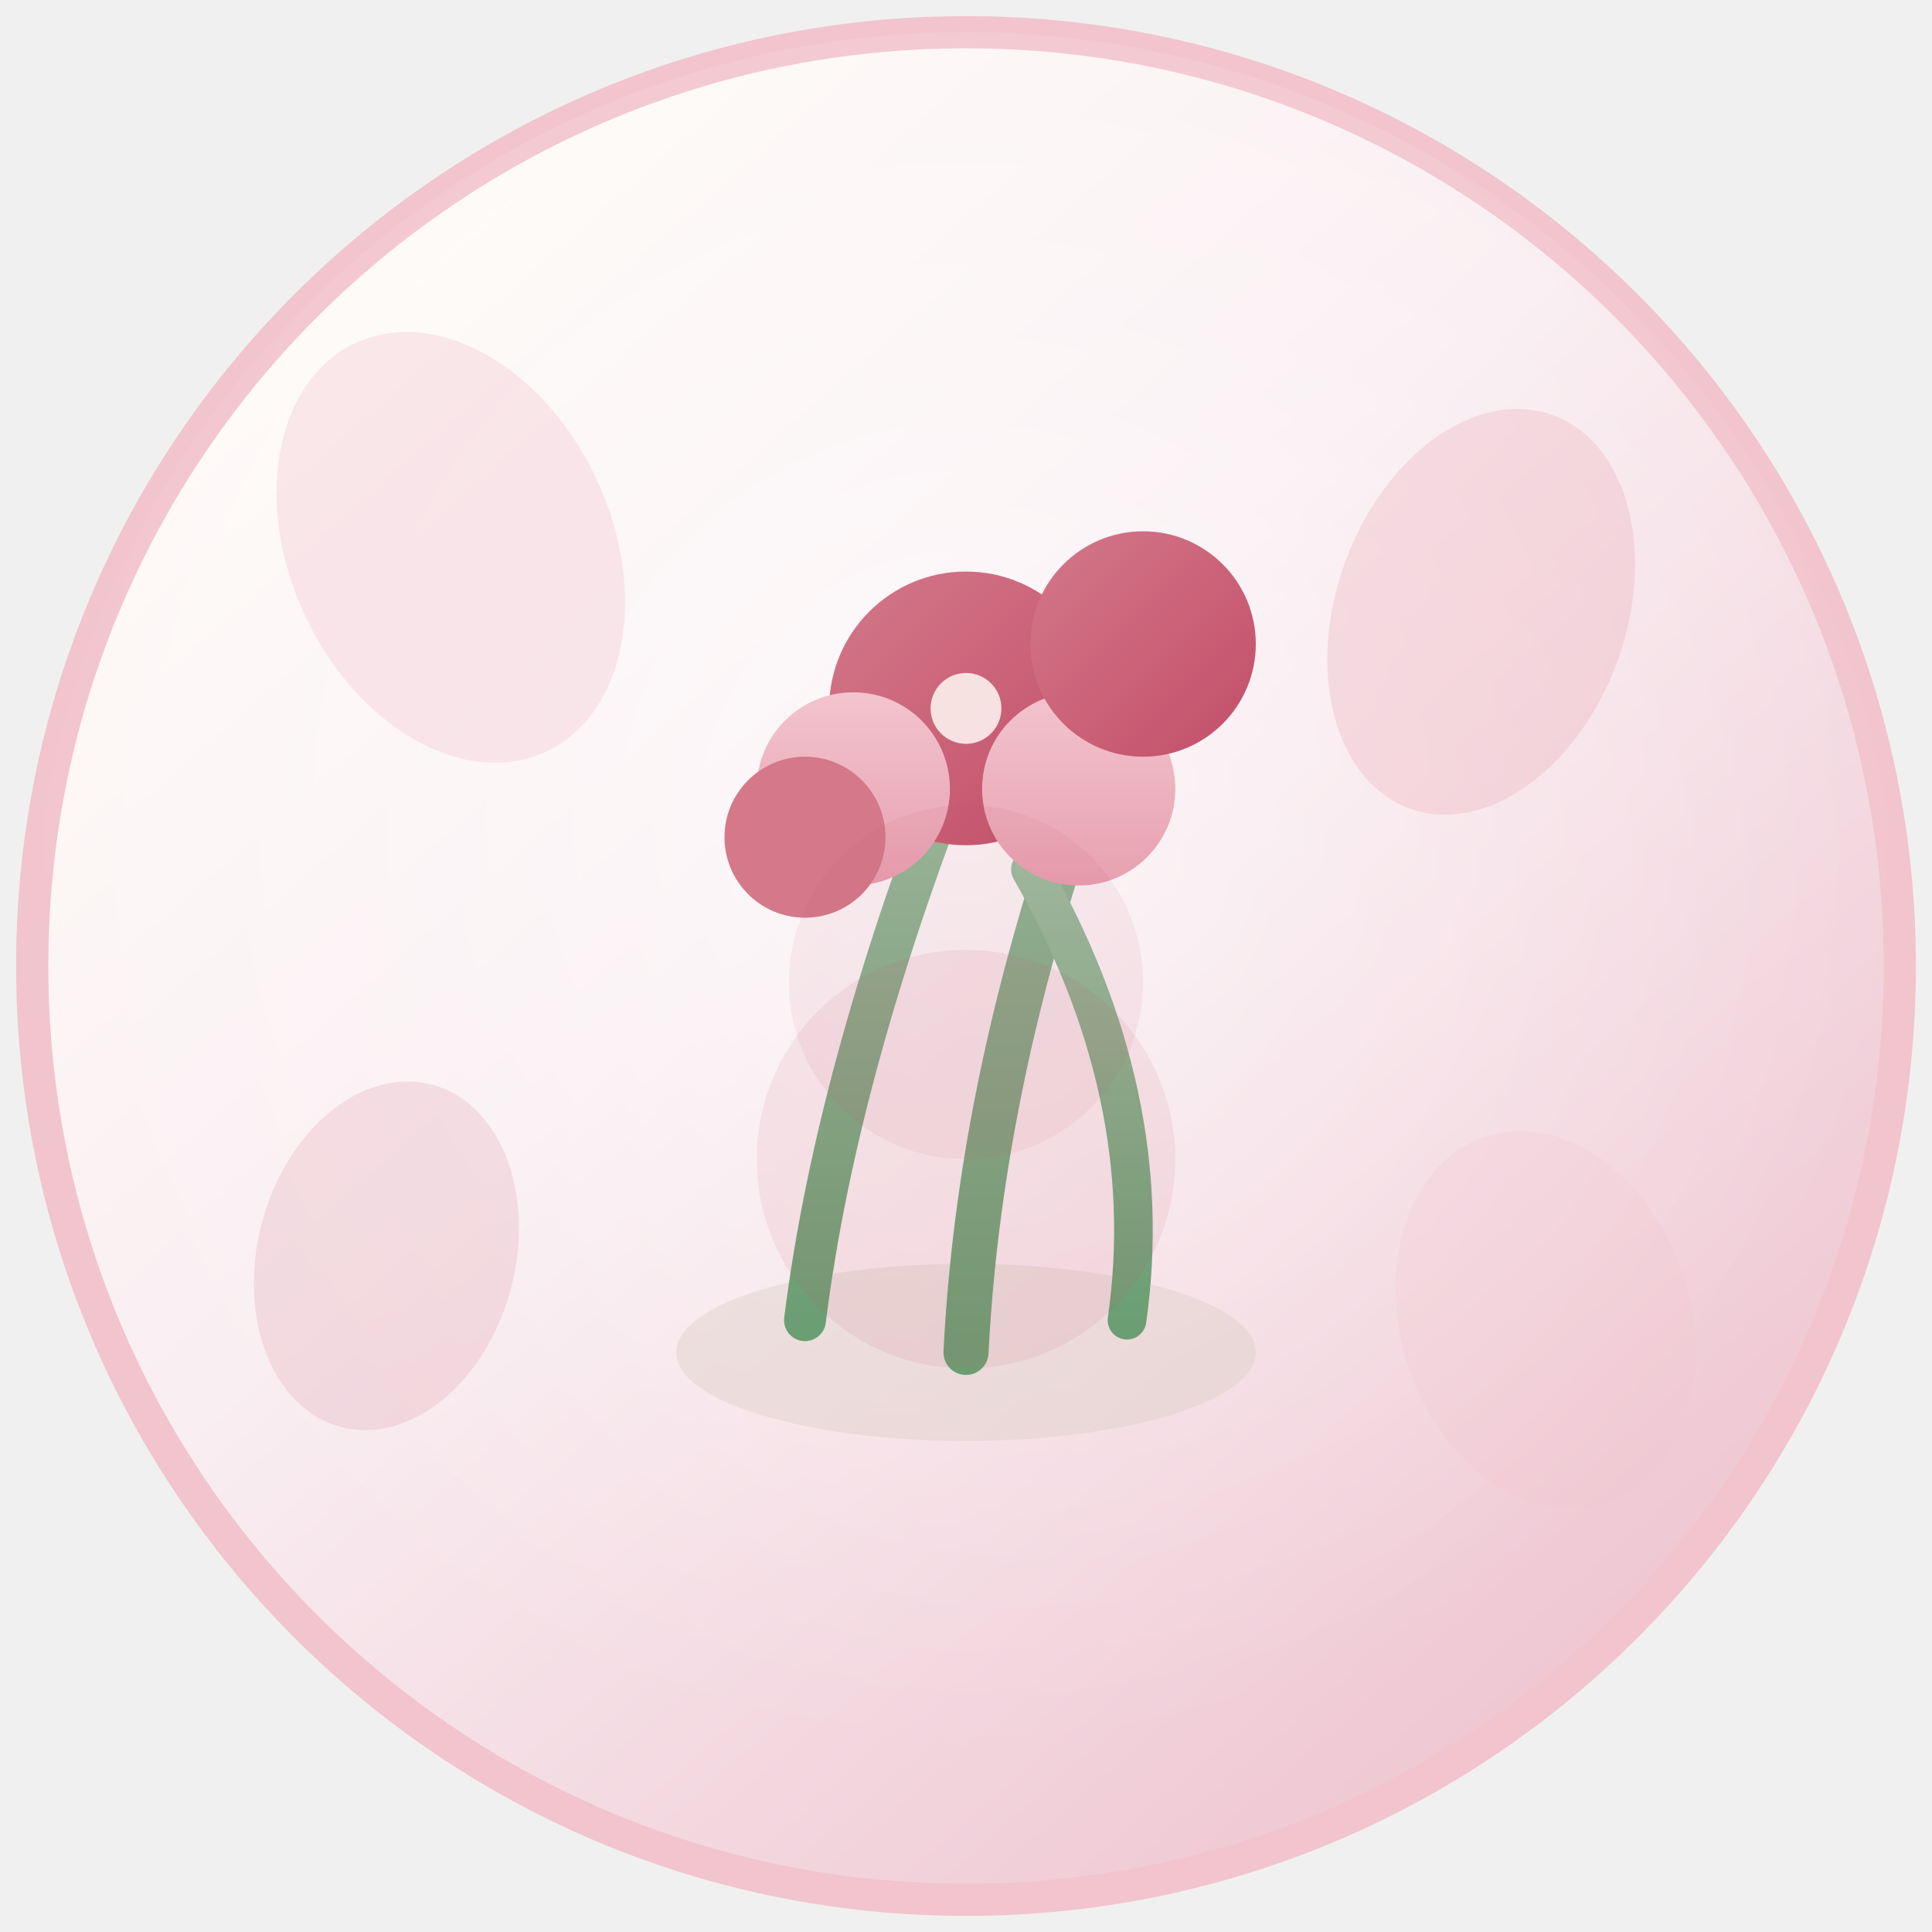
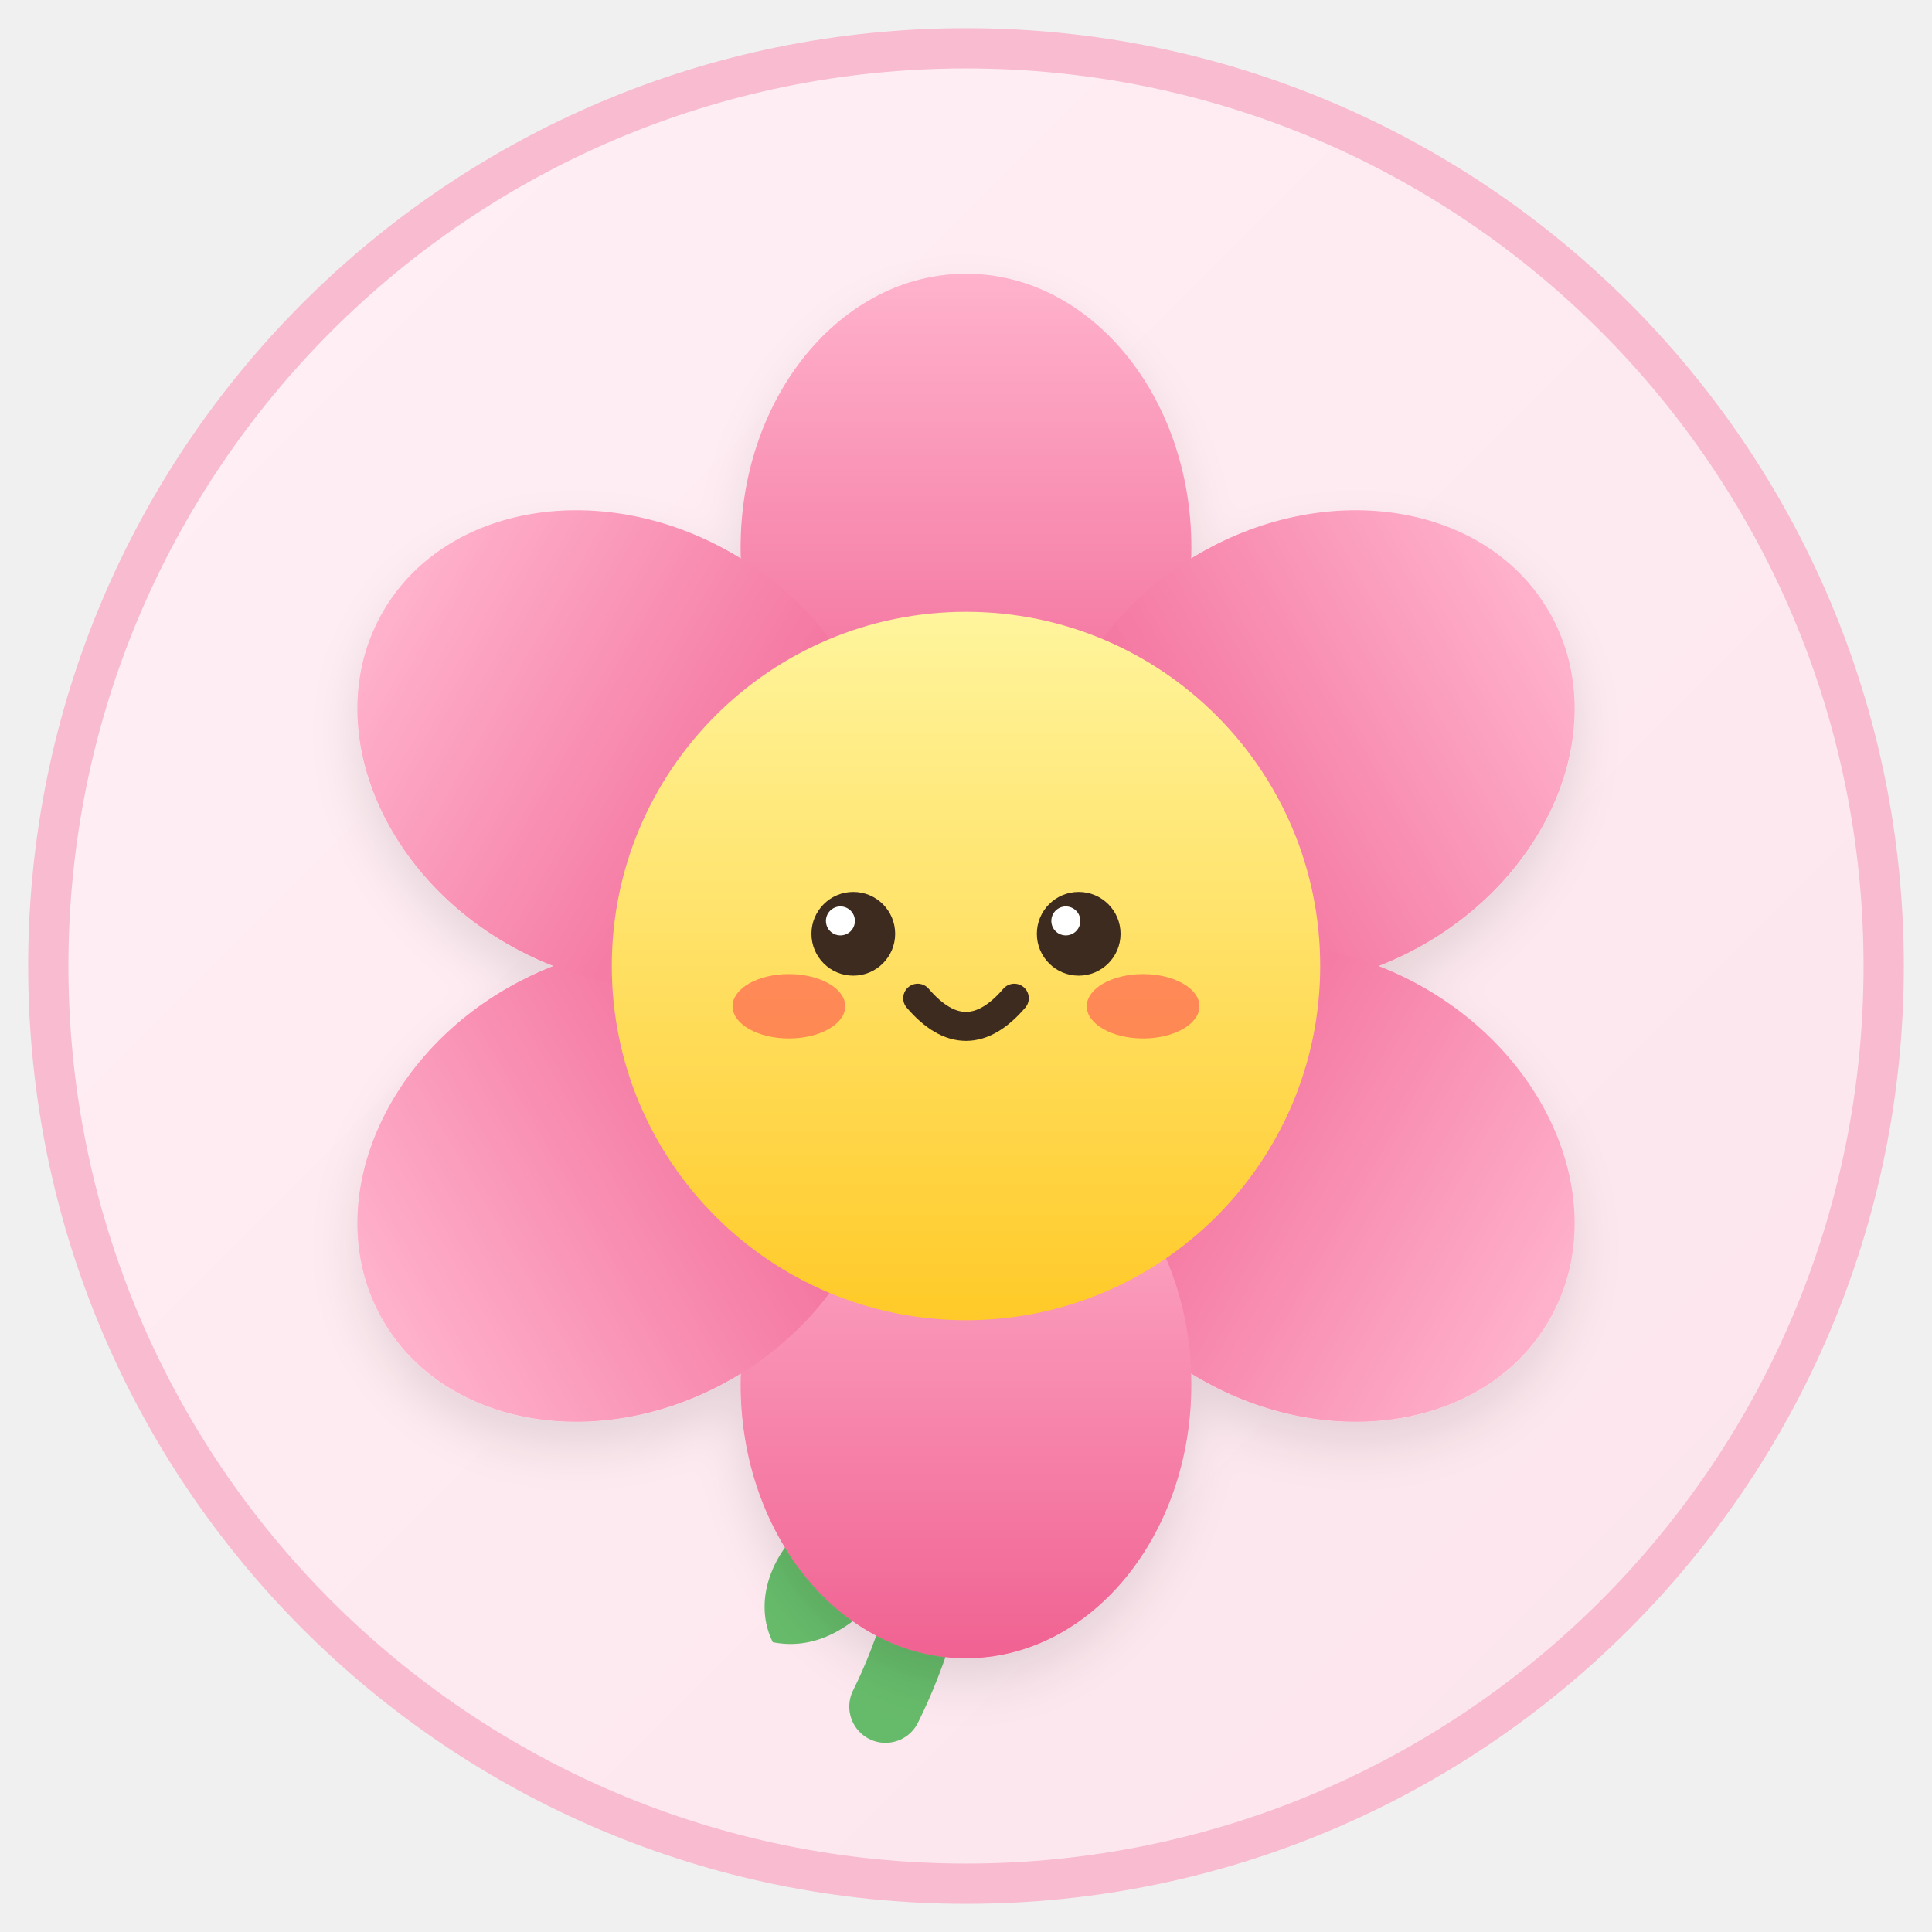
- <svg xmlns="http://www.w3.org/2000/svg" viewBox="0 0 120 120" role="img" aria-label="Default profile">
+ <svg xmlns="http://www.w3.org/2000/svg" viewBox="0 0 120 120" role="img" aria-label="Cute Flower Avatar - Blossom Pink">
  <defs>
-     <linearGradient id="bg" x1="18" y1="12" x2="102" y2="108" gradientUnits="userSpaceOnUse">
-       <stop stop-color="#FFFCF8" />
-       <stop offset="0.42" stop-color="#F9EEF2" />
-       <stop offset="1" stop-color="#EEC4D0" />
+     <linearGradient id="bgGrad_pink" x1="0" y1="0" x2="1" y2="1">
+       <stop offset="0%" stop-color="#FFF0F5" />
+       <stop offset="100%" stop-color="#FCE4EC" />
    </linearGradient>
-     <linearGradient id="rose" x1="0" y1="0" x2="1" y2="1">
-       <stop stop-color="#D4788A" />
-       <stop offset="1" stop-color="#C24E68" />
+     <linearGradient id="petalGrad_pink" x1="0" y1="0" x2="0" y2="1">
+       <stop offset="0%" stop-color="#FFB2CC" />
+       <stop offset="100%" stop-color="#F06292" />
    </linearGradient>
-     <linearGradient id="roseLight" x1="0" y1="0" x2="0" y2="1">
-       <stop stop-color="#F2C4CE" />
-       <stop offset="1" stop-color="#E8A0B0" />
+     <linearGradient id="centerGrad_pink" x1="0" y1="0" x2="0" y2="1">
+       <stop offset="0%" stop-color="#FFF59D" />
+       <stop offset="100%" stop-color="#FFCA28" />
    </linearGradient>
-     <linearGradient id="leaf" x1="0" y1="0" x2="0" y2="1">
-       <stop stop-color="#9BBEA0" />
-       <stop offset="1" stop-color="#6B9E72" />
-     </linearGradient>
-     <radialGradient id="glow" cx="50%" cy="42%" r="50%">
-       <stop stop-color="#FFFFFF" stop-opacity="0.55" />
-       <stop offset="1" stop-color="#FFFFFF" stop-opacity="0" />
-     </radialGradient>
+     <filter id="shadow_pink" x="-10%" y="-10%" width="120%" height="120%">
+       <feDropShadow dx="0" dy="1.5" stdDeviation="1.5" flood-color="#000000" flood-opacity="0.10" />
+     </filter>
  </defs>
-   <circle cx="60" cy="60" r="58" fill="url(#bg)" stroke="#F2C4CE" stroke-width="2" />
-   <circle cx="60" cy="60" r="58" fill="url(#glow)" />
-   <ellipse cx="28" cy="34" rx="10" ry="14" fill="#F2C4CE" opacity="0.35" transform="rotate(-25 28 34)" />
-   <ellipse cx="92" cy="38" rx="9" ry="13" fill="#E8A0B0" opacity="0.28" transform="rotate(20 92 38)" />
-   <ellipse cx="24" cy="78" rx="8" ry="11" fill="#D4788A" opacity="0.18" transform="rotate(15 24 78)" />
-   <ellipse cx="96" cy="82" rx="9" ry="12" fill="#F2C4CE" opacity="0.22" transform="rotate(-18 96 82)" />
-   <g transform="translate(60 62)">
-     <ellipse cx="0" cy="22" rx="18" ry="5.5" fill="#D8C8BC" opacity="0.35" />
-     <path d="M-10 20 Q-8 4 0 -16" stroke="url(#leaf)" stroke-width="2.6" fill="none" stroke-linecap="round" />
-     <path d="M0 22 Q1 2 10 -20" stroke="url(#leaf)" stroke-width="2.8" fill="none" stroke-linecap="round" />
-     <path d="M10 20 Q12 6 4 -8" stroke="url(#leaf)" stroke-width="2.4" fill="none" stroke-linecap="round" />
-     <circle cx="0" cy="-18" r="8.5" fill="url(#rose)" />
-     <circle cx="-7" cy="-13" r="6" fill="url(#roseLight)" />
-     <circle cx="7" cy="-13" r="6" fill="url(#roseLight)" />
-     <circle cx="11" cy="-22" r="7" fill="url(#rose)" />
-     <circle cx="-10" cy="-10" r="5" fill="#D4788A" />
-     <circle cx="0" cy="-18" r="2.2" fill="#FFF8F4" opacity="0.85" />
-     <circle cx="0" cy="10" r="13" fill="#C24E68" opacity="0.1" />
-     <circle cx="0" cy="-1" r="11" fill="#C24E68" opacity="0.08" />
+   <circle cx="60" cy="60" r="57" fill="url(#bgGrad_pink)" stroke="#F8BBD0" stroke-width="2.5" />
+   <path d="M 60 76 Q 60 96 55 106" fill="none" stroke="#66BB6A" stroke-width="4.5" stroke-linecap="round" />
+   <path d="M 58 92 C 50 92 46 98 48 102 C 53 103 57 97 58 92 Z" fill="#66BB6A" />
+   <g filter="url(#shadow_pink)">
+     <ellipse cx="60" cy="34" rx="14" ry="17" fill="url(#petalGrad_pink)" />
+     <ellipse cx="81.5" cy="46.5" rx="14" ry="17" fill="url(#petalGrad_pink)" transform="rotate(60 81.5 46.5)" />
+     <ellipse cx="81.5" cy="73.5" rx="14" ry="17" fill="url(#petalGrad_pink)" transform="rotate(120 81.5 73.5)" />
+     <ellipse cx="60" cy="86" rx="14" ry="17" fill="url(#petalGrad_pink)" />
+     <ellipse cx="38.5" cy="73.5" rx="14" ry="17" fill="url(#petalGrad_pink)" transform="rotate(240 38.5 73.5)" />
+     <ellipse cx="38.5" cy="46.5" rx="14" ry="17" fill="url(#petalGrad_pink)" transform="rotate(300 38.5 46.5)" />
+     <circle cx="60" cy="60" r="22" fill="url(#centerGrad_pink)" />
  </g>
+   <circle cx="53" cy="58" r="2.6" fill="#3D2B1F" />
+   <circle cx="52.2" cy="57.2" r="0.9" fill="#FFFFFF" />
+   <circle cx="67" cy="58" r="2.6" fill="#3D2B1F" />
+   <circle cx="66.2" cy="57.2" r="0.9" fill="#FFFFFF" />
+   <ellipse cx="49" cy="62.5" rx="3.5" ry="2" fill="#FF5252" opacity="0.6" />
+   <ellipse cx="71" cy="62.5" rx="3.5" ry="2" fill="#FF5252" opacity="0.6" />
+   <path d="M 57 62 Q 60 65.5 63 62" fill="none" stroke="#3D2B1F" stroke-width="1.8" stroke-linecap="round" />
</svg>
